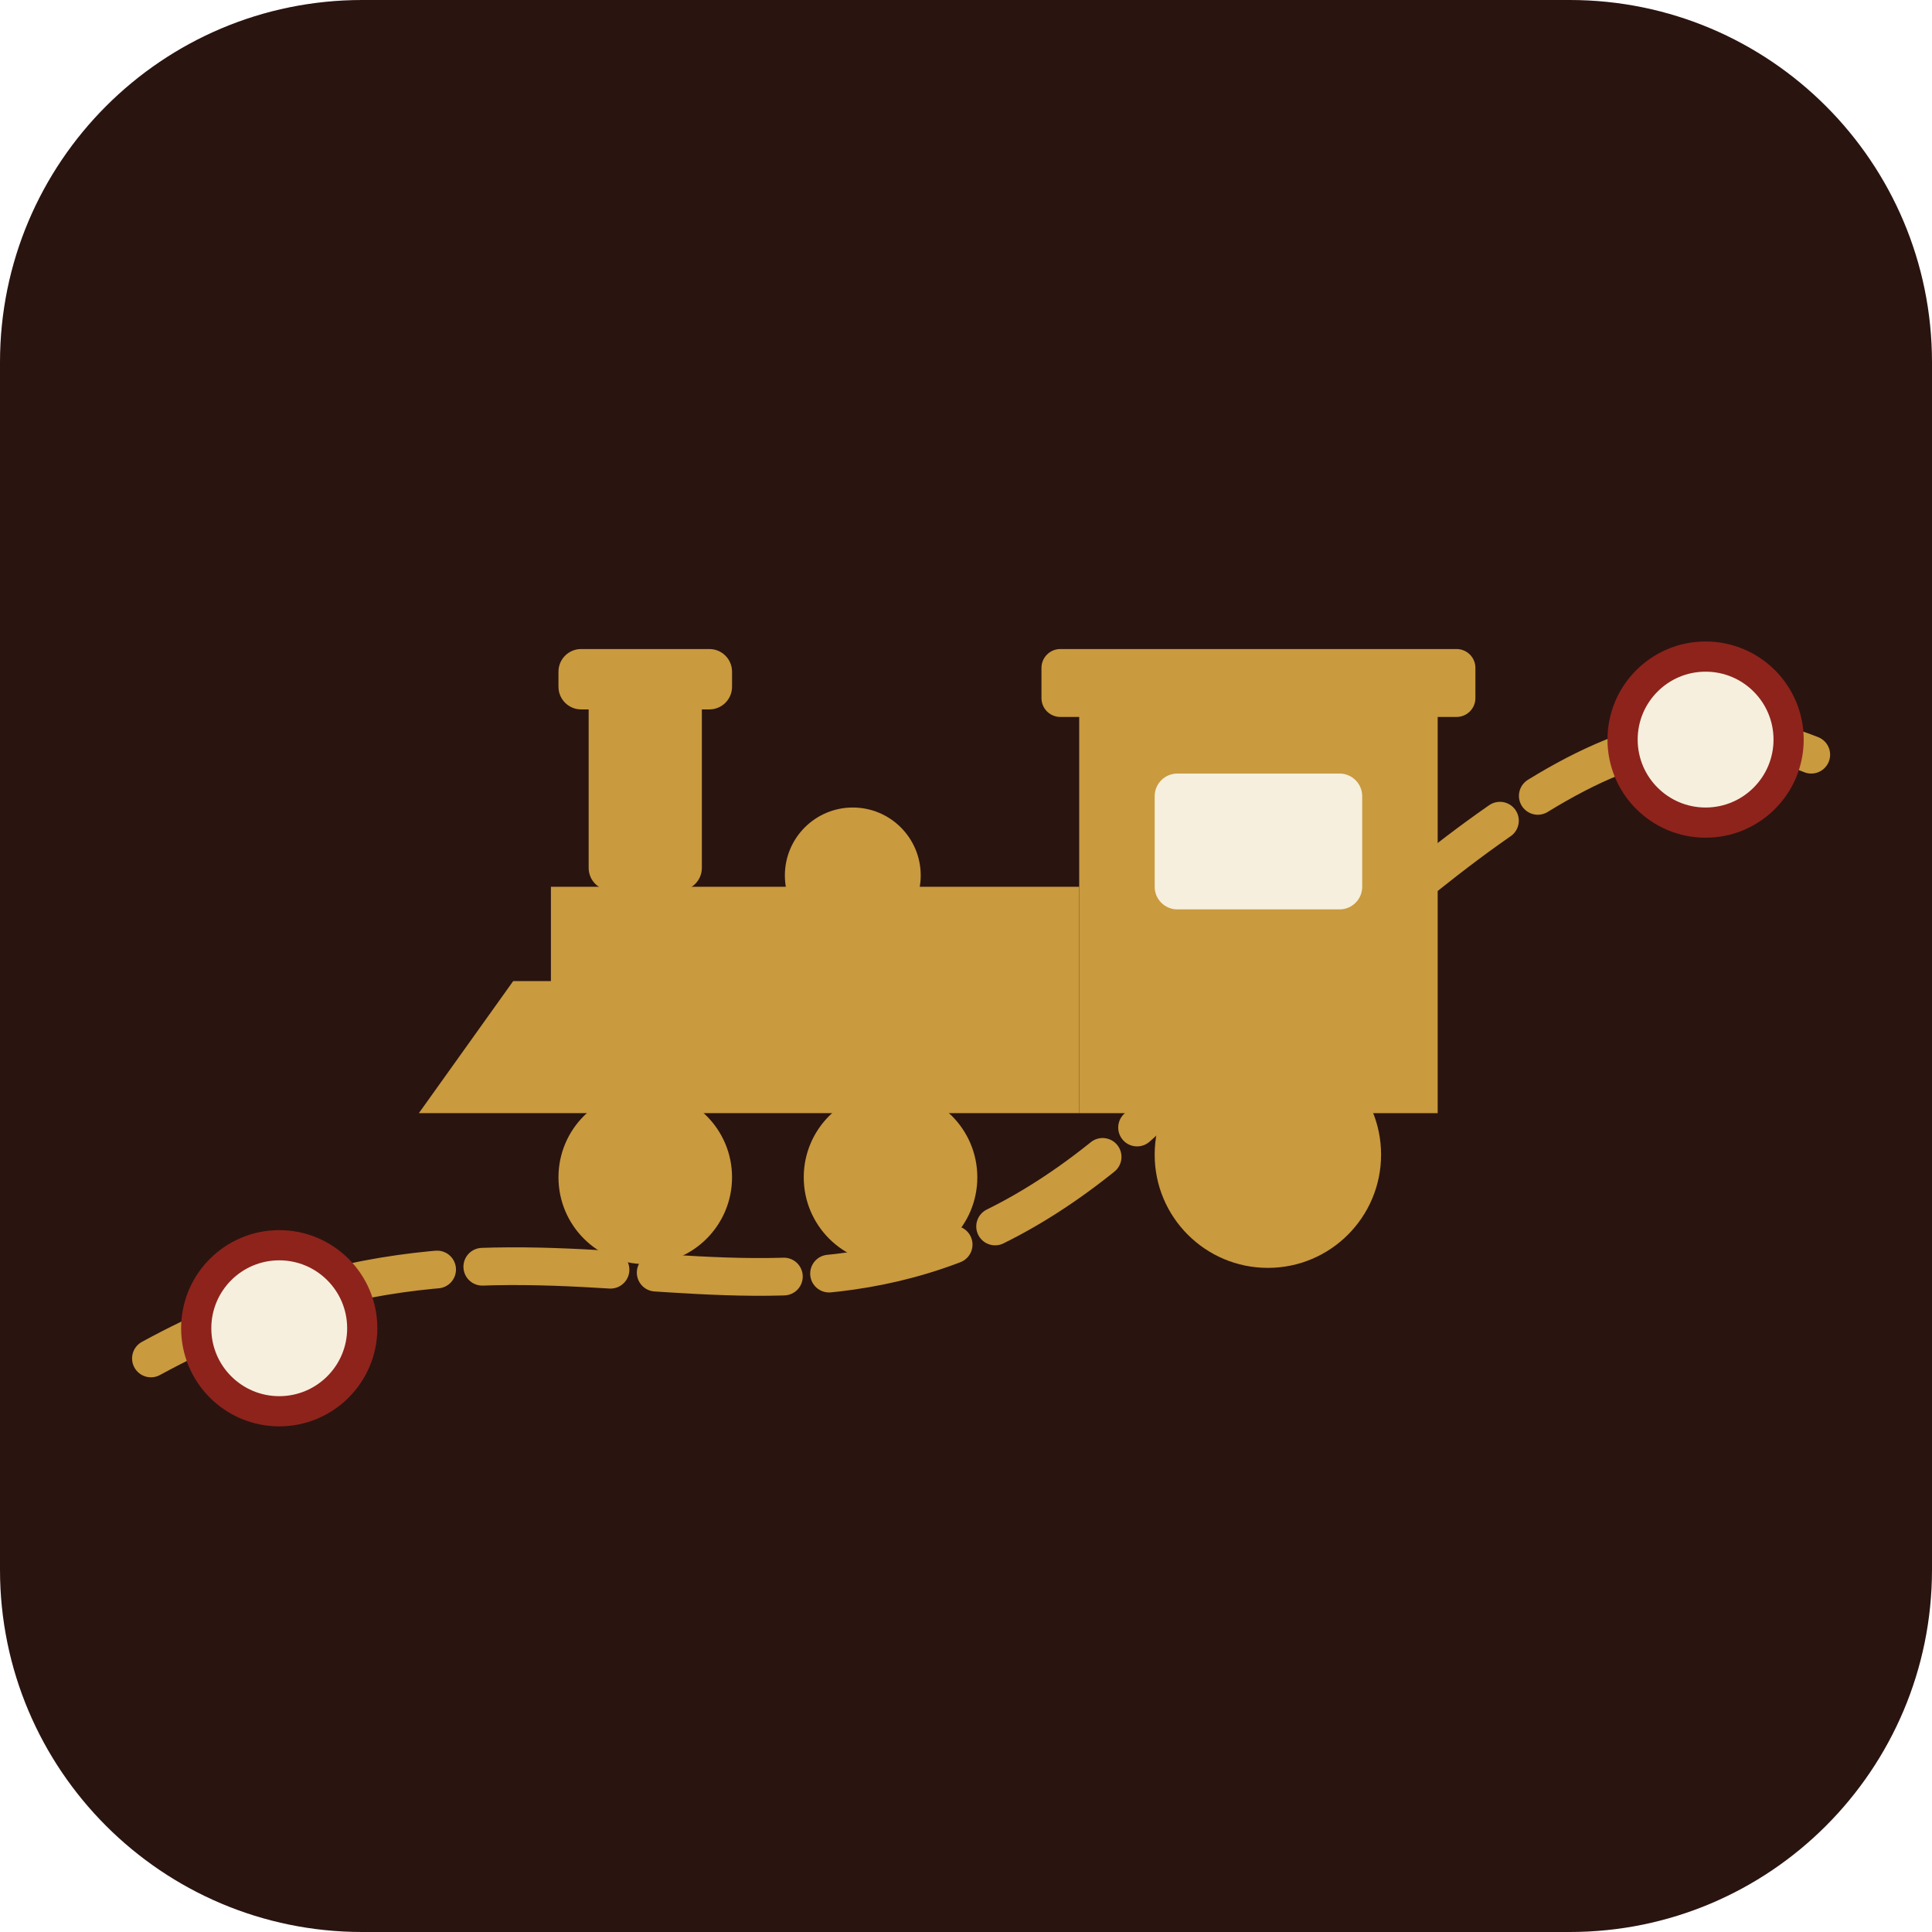
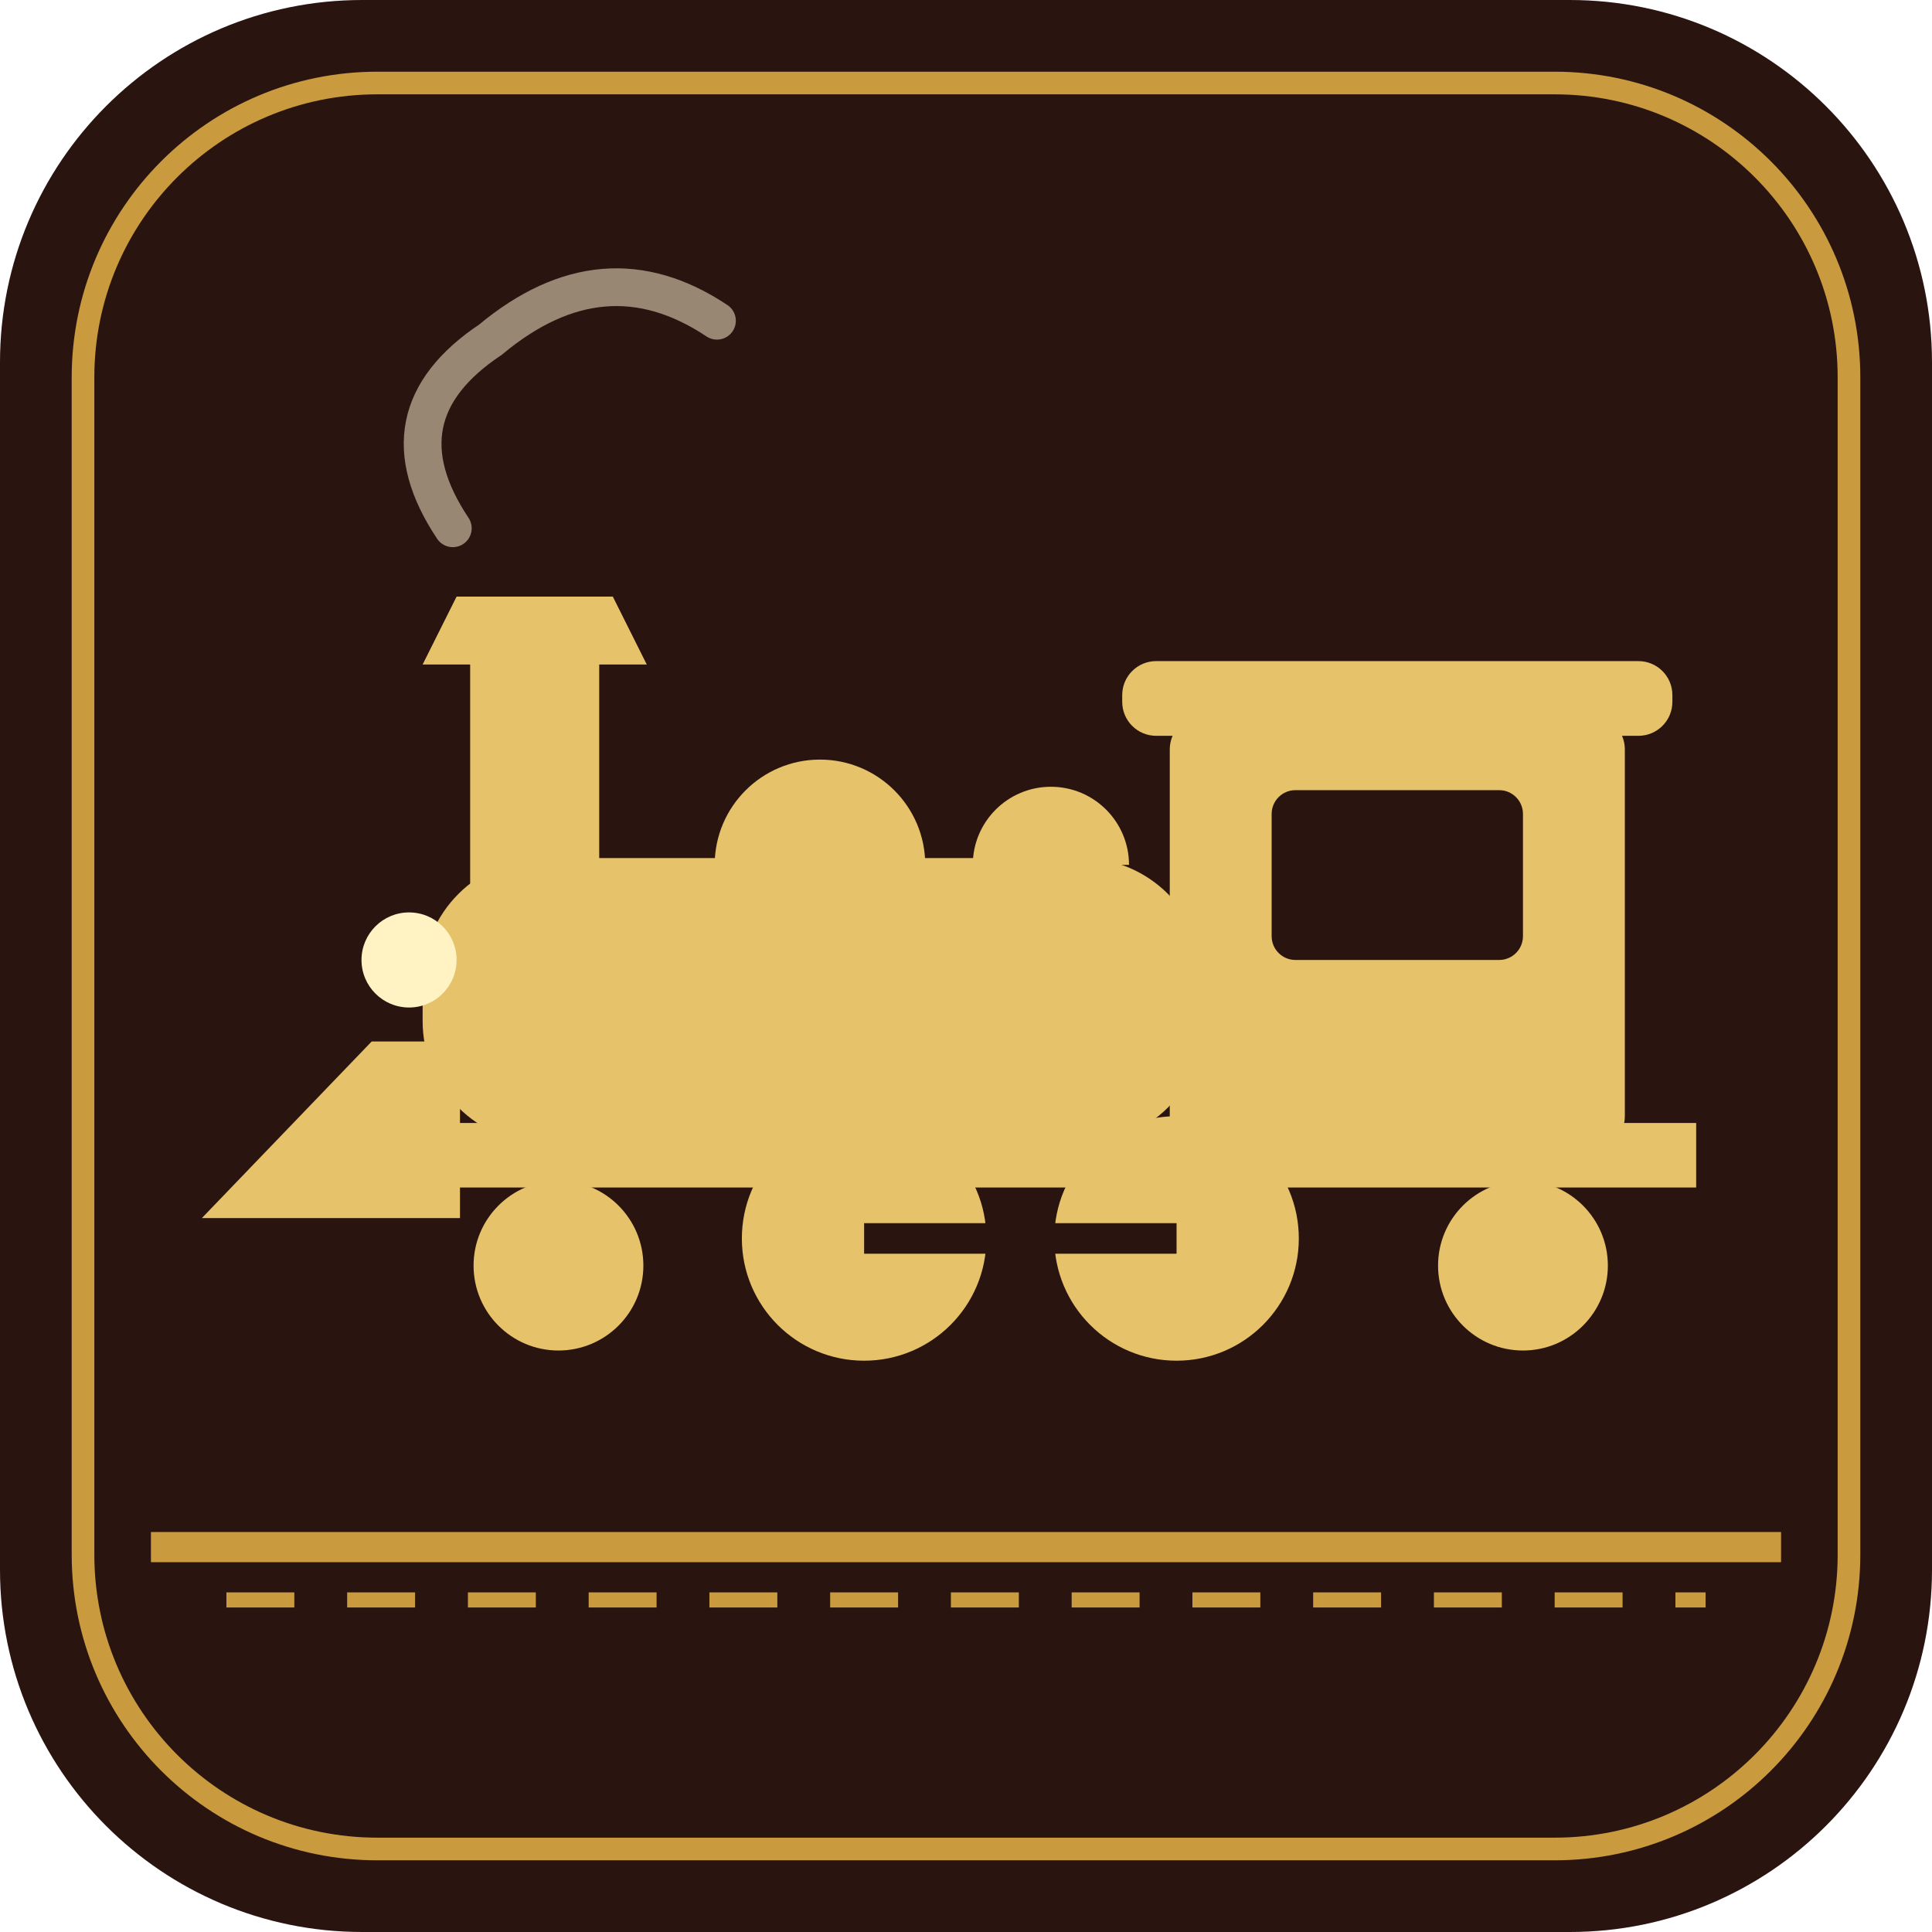
<svg xmlns="http://www.w3.org/2000/svg" viewBox="0 0 512 512">
  <rect width="512" height="512" rx="96" fill="#2a1410" />
-   <path d="M40 360C150 300 210 380 300 300S430 180 480 200" fill="none" stroke="#c99a3e" stroke-width="10" stroke-dasharray="34 12" stroke-linecap="round" />
-   <g transform="translate(96 150) scale(10)" fill="#c99a3e">
-     <path d="M1.5 14.5L4 11h1V8.5h14V14.5z" />
-     <rect x="6" y="3" width="3" height="5.6" rx=".6" />
-     <rect x="5.2" y="2.2" width="4.6" height="1.6" rx=".6" />
-     <circle cx="13" cy="8.2" r="1.8" />
-     <path d="M19 3.5h9.5v11H19z" />
-     <rect x="18" y="2.2" width="11.5" height="1.8" rx=".5" />
-     <circle cx="7.5" cy="16.2" r="2.3" />
-     <circle cx="14" cy="16.2" r="2.3" />
-     <circle cx="24" cy="15.6" r="3" />
-     <rect x="21" y="5.5" width="5.5" height="3.6" rx=".6" fill="#f6efdd" />
+   <rect x="22" y="22" width="468" height="468" rx="78" fill="none" stroke="#c99a3e" stroke-width="6" />
+   <path d="M40 410H472" stroke="#c99a3e" stroke-width="8" />
+   <path d="M60 424H452" stroke="#c99a3e" stroke-width="4" stroke-dasharray="18 14" />
+   <g transform="translate(40 150) scale(9)">
+     <g fill="#e6c26a">
+       <path d="M1.5 19.2 6.5 14h2.6v5.2z" />
+       <rect x="8" y="8.6" width="23" height="8.4" rx="3.6" />
+       <rect x="9.4" y="2.8" width="3.8" height="6.6" />
+       <path d="M8 2.9h6.6l-1-2h-4.6z" />
+       <path d="M16.6 8.8a3.1 3.1 0 016.2 0z" />
+       <path d="M24.2 8.8a2.3 2.3 0 014.6 0z" />
+       <rect x="30" y="4.4" width="13.4" height="12.8" rx="1" />
+       <rect x="28.6" y="2.8" width="16.2" height="2.2" rx="1" />
+       <rect x="5.5" y="16.4" width="40" height="1.9" />
+       <circle cx="12" cy="20.6" r="2.5" />
+       <circle cx="21" cy="19.8" r="3.6" />
+       <circle cx="30.2" cy="19.8" r="3.6" />
+       <circle cx="40.4" cy="20.6" r="2.5" />
+     </g>
+     <rect x="33" y="6.6" width="7.4" height="5" rx=".7" fill="#2a1410" />
+     <circle cx="7.6" cy="11.6" r="1.4" fill="#fff3c4" />
+     <path d="M21 19.8h9.2" stroke="#2a1410" stroke-width=".9" />
  </g>
-   <circle cx="74" cy="352" r="22" fill="#f6efdd" stroke="#8e231c" stroke-width="8" />
-   <circle cx="452" cy="196" r="22" fill="#f6efdd" stroke="#8e231c" stroke-width="8" />
+   <path d="M120 140q-20-30 10-50 30-25 60-5" fill="none" stroke="#f3e6c4" stroke-width="10" stroke-linecap="round" opacity=".55" />
</svg>
